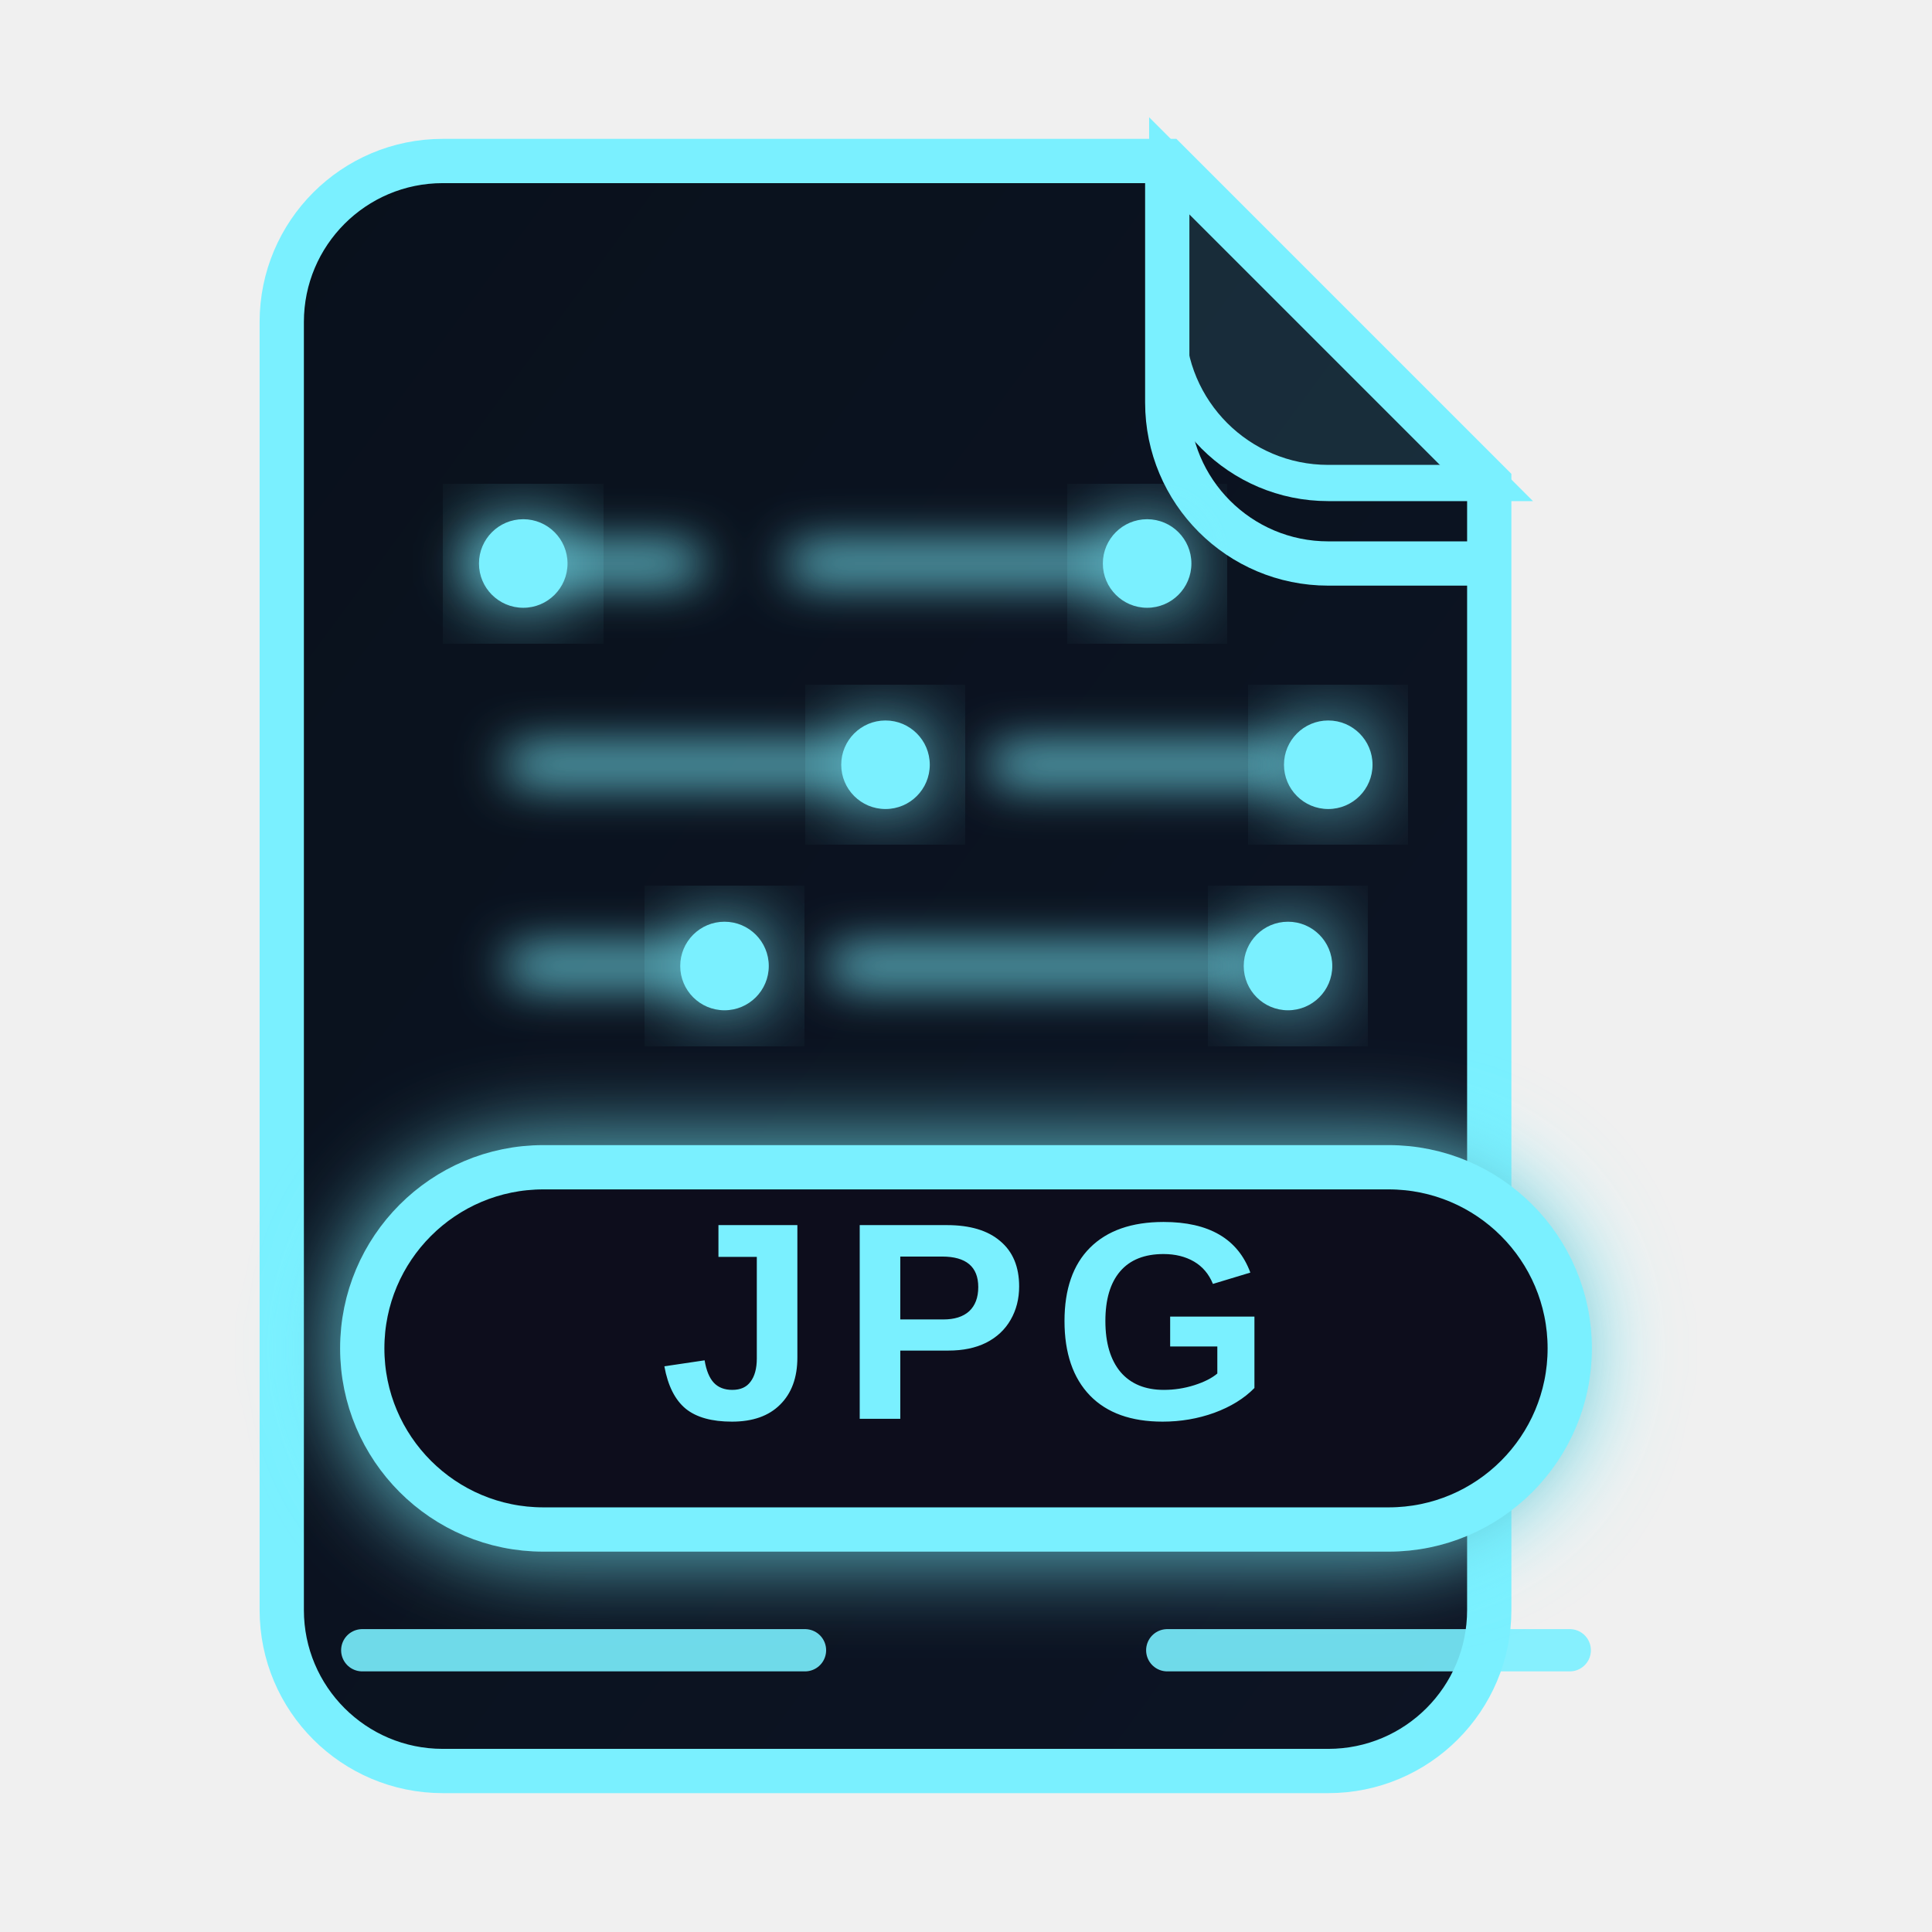
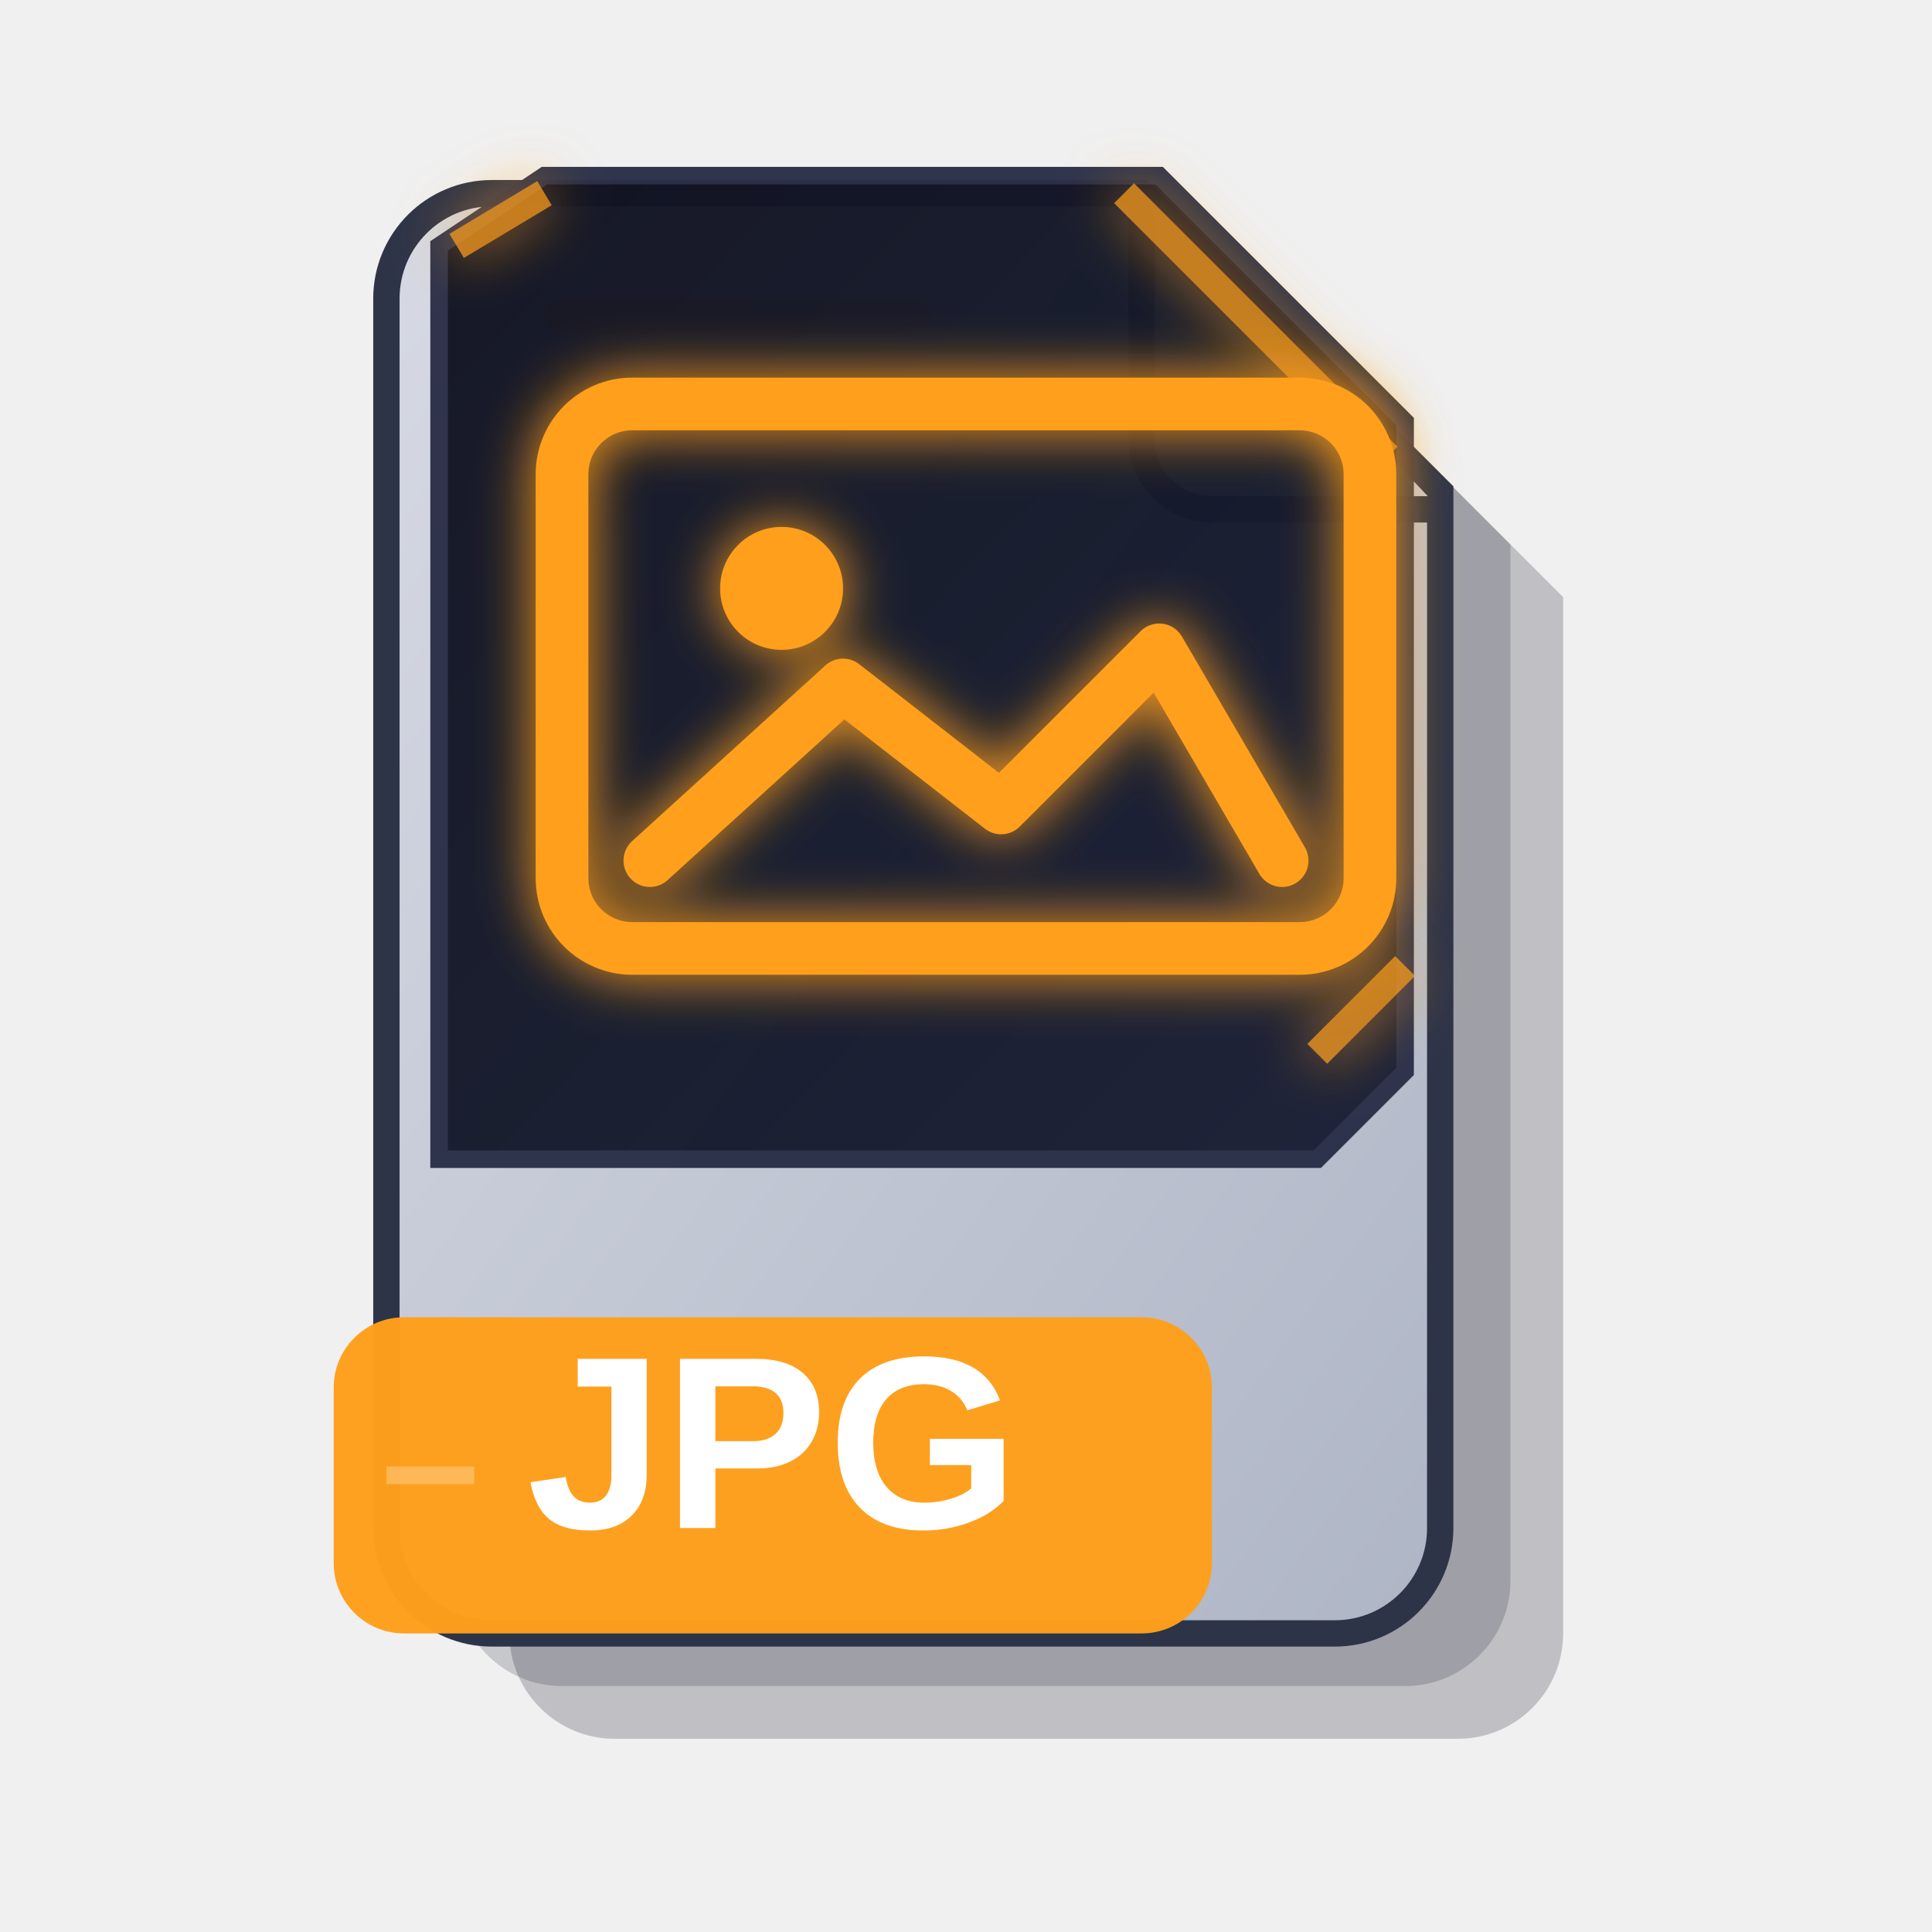
- <svg xmlns="http://www.w3.org/2000/svg" viewBox="0 0 96 96" role="img" aria-label="JPG">
+ <svg xmlns="http://www.w3.org/2000/svg" width="256" height="256" viewBox="0 0 188 220" role="img" aria-label="JPG file icon">
  <defs>
-     <linearGradient id="bg" x1="0" y1="0" x2="1" y2="1">
-       <stop offset="0%" stop-color="#09111c" />
-       <stop offset="100%" stop-color="#0d1424" />
-     </linearGradient>
-     <filter id="glow" x="-40%" y="-40%" width="180%" height="180%">
-       <feGaussianBlur stdDeviation="2.2" result="b" />
+     <filter id="glow" x="-50%" y="-50%" width="200%" height="200%">
+       <feGaussianBlur stdDeviation="3.2" result="blur" />
      <feMerge>
-         <feMergeNode in="b" />
+         <feMergeNode in="blur" />
        <feMergeNode in="SourceGraphic" />
      </feMerge>
    </filter>
-     <filter id="soft" x="-40%" y="-40%" width="180%" height="180%">
-       <feGaussianBlur stdDeviation="1.2" />
-     </filter>
+     <linearGradient id="panel" x1="0" x2="1" y1="0" y2="1">
+       <stop offset="0%" stop-color="#101321" />
+       <stop offset="100%" stop-color="#1b2035" />
+     </linearGradient>
+     <linearGradient id="paper" x1="0" x2="1" y1="0" y2="1">
+       <stop offset="0%" stop-color="#d7dae4" />
+       <stop offset="100%" stop-color="#aeb5c5" />
+     </linearGradient>
  </defs>
-   <path d="M22 8h36l16 16v56a8 8 0 0 1-8 8H22a8 8 0 0 1-8-8V16a8 8 0 0 1 8-8z" fill="url(#bg)" stroke="#7af0ff" stroke-width="2.2" />
-   <path d="M58 8v12a8 8 0 0 0 8 8h8" fill="none" stroke="#7af0ff" stroke-width="2.2" />
-   <path d="M58 8l16 16H66a8 8 0 0 1-8-8V8z" fill="#7af0ff" fill-opacity="0.12" stroke="#7af0ff" stroke-width="1.8" />
-   <path d="M24 28h10m6 0h17m-31 10h18m6 0h14m-38 10h10m6 0h20" stroke="#7af0ff" stroke-width="1.7" stroke-linecap="round" opacity="0.9" filter="url(#soft)" />
-   <circle cx="26" cy="28" r="2.2" fill="#7af0ff" filter="url(#glow)" />
-   <circle cx="57" cy="28" r="2.2" fill="#7af0ff" filter="url(#glow)" />
-   <circle cx="44" cy="38" r="2.2" fill="#7af0ff" filter="url(#glow)" />
-   <circle cx="66" cy="38" r="2.2" fill="#7af0ff" filter="url(#glow)" />
-   <circle cx="36" cy="48" r="2.2" fill="#7af0ff" filter="url(#glow)" />
-   <circle cx="64" cy="48" r="2.2" fill="#7af0ff" filter="url(#glow)" />
-   <rect x="18" y="58" width="60" height="18" rx="9" fill="#08111f" stroke="#7af0ff" stroke-width="2.2" filter="url(#glow)" />
-   <text x="48" y="70.5" text-anchor="middle" font-family="Arial, Helvetica, sans-serif" font-size="14" font-weight="700" letter-spacing="1.2" fill="#7af0ff">JPG</text>
-   <path d="M18 82h22m18 0h20" stroke="#7af0ff" stroke-width="2.1" stroke-linecap="round" opacity="0.9" />
+   <path d="M40 22h74l34 34v118a12 12 0 0 1-12 12H40a12 12 0 0 1-12-12V34a12 12 0 0 1 12-12z" fill="#15192a" opacity=".22" transform="translate(14 12)" />
+   <path d="M40 22h74l34 34v118a12 12 0 0 1-12 12H40a12 12 0 0 1-12-12V34a12 12 0 0 1 12-12z" fill="#0d1020" opacity=".18" transform="translate(8 6)" />
+   <path d="M40 22h74l34 34v118a12 12 0 0 1-12 12H40a12 12 0 0 1-12-12V34a12 12 0 0 1 12-12z" fill="url(#paper)" stroke="#2e3448" stroke-width="3" />
+   <path d="M114 22v28a8 8 0 0 0 8 8h26" fill="#c7ccda" stroke="#2e3448" stroke-width="3" />
+   <path d="M48 36h40" stroke="#ff9f1c" stroke-width="4" stroke-linecap="round" opacity=".85" />
+   <path d="M48 44h24" stroke="#2d3348" stroke-width="4" stroke-linecap="round" opacity=".35" />
+   <path d="M34 28l12-8h70l28 28v74l-10 10H34z" fill="url(#panel)" opacity=".97" stroke="#2a2f48" stroke-width="2" />
+   <path d="M36 28l10-6M134 120l10-10M112 22l30 30" stroke="#ff9f1c" stroke-width="3.2" opacity=".75" filter="url(#glow)" />
+   <g filter="url(#glow)">
+     <rect x="48" y="46" width="92" height="62" rx="8" fill="none" stroke="#ff9f1c" stroke-width="6" />
+     <circle cx="73" cy="67" r="7" fill="#ff9f1c" />
+     <path d="M58 98l22-20 18 14 18-18 14 24" stroke="#ff9f1c" stroke-width="6" fill="none" stroke-linecap="round" stroke-linejoin="round" />
+   </g>
+   <g transform="translate(22 150)">
+     <rect x="0" y="0" width="100" height="36" rx="8" fill="#ff9f1c" opacity=".98" />
+     <path d="M6 18h10" stroke="#ffffff" stroke-width="2" opacity=".25" />
+     <text x="50" y="24" text-anchor="middle" font-family="Arial, Helvetica, sans-serif" font-size="28" font-weight="700" fill="#ffffff">JPG</text>
+   </g>
</svg>
